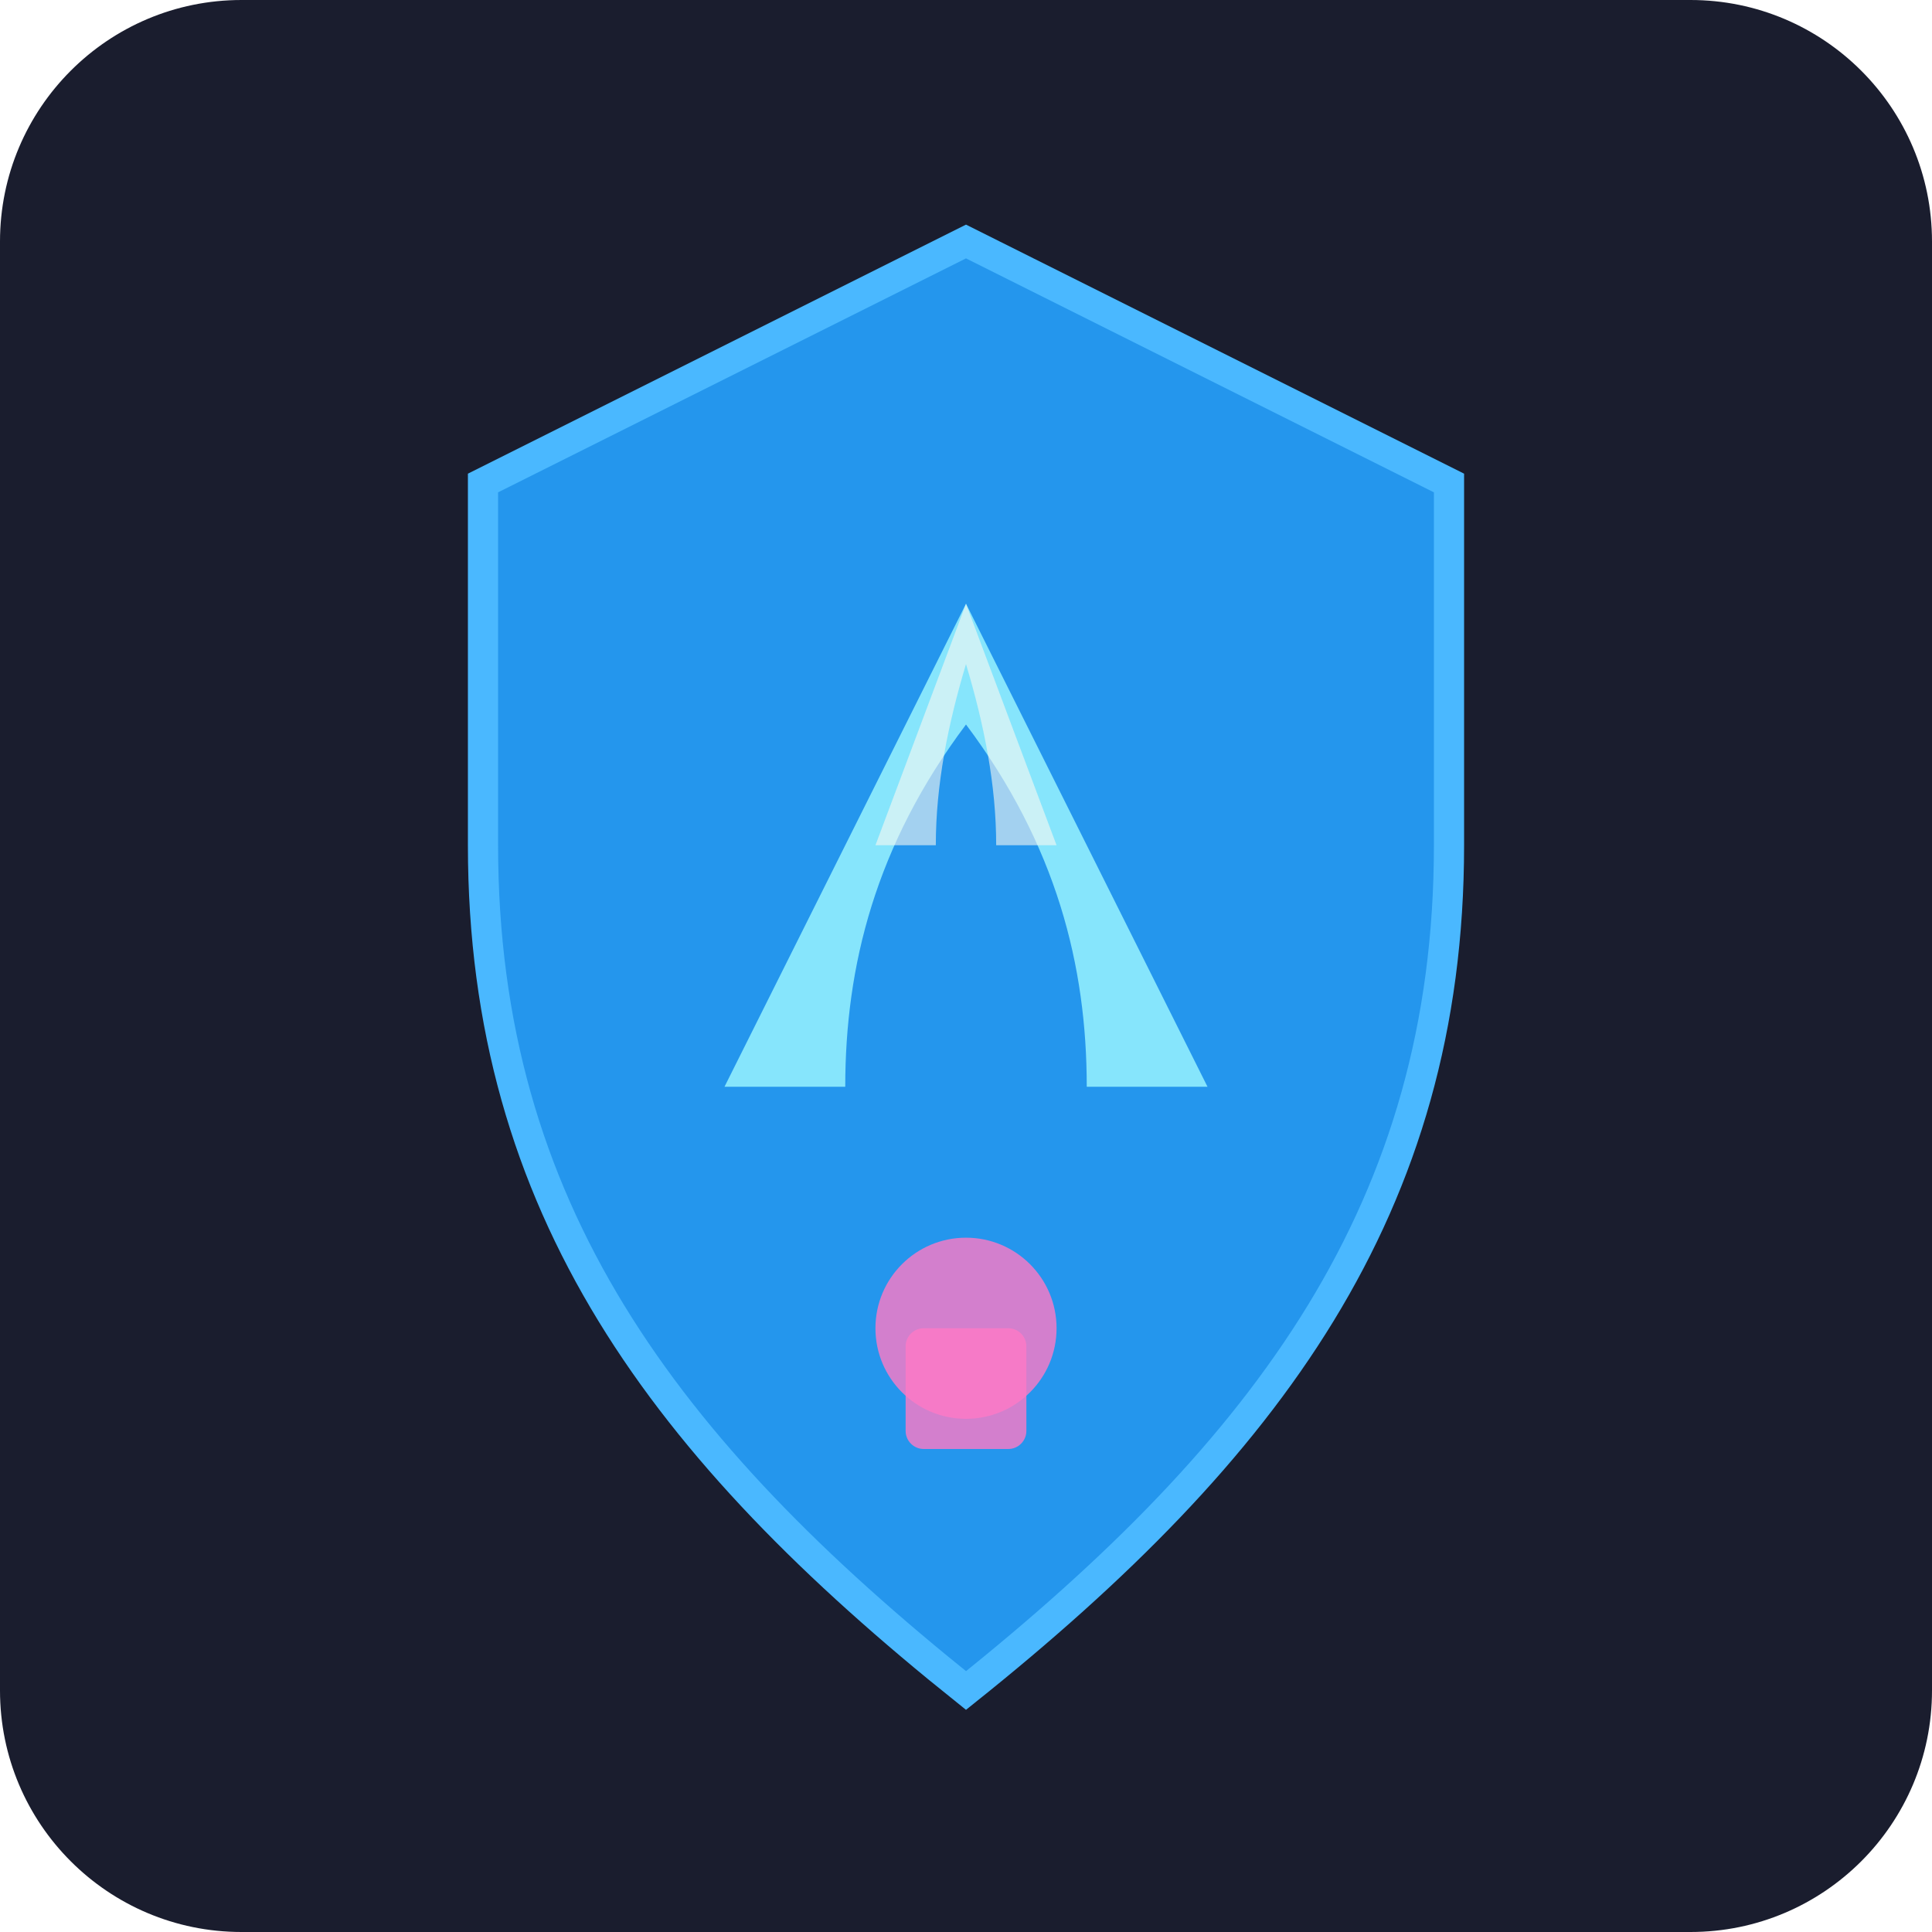
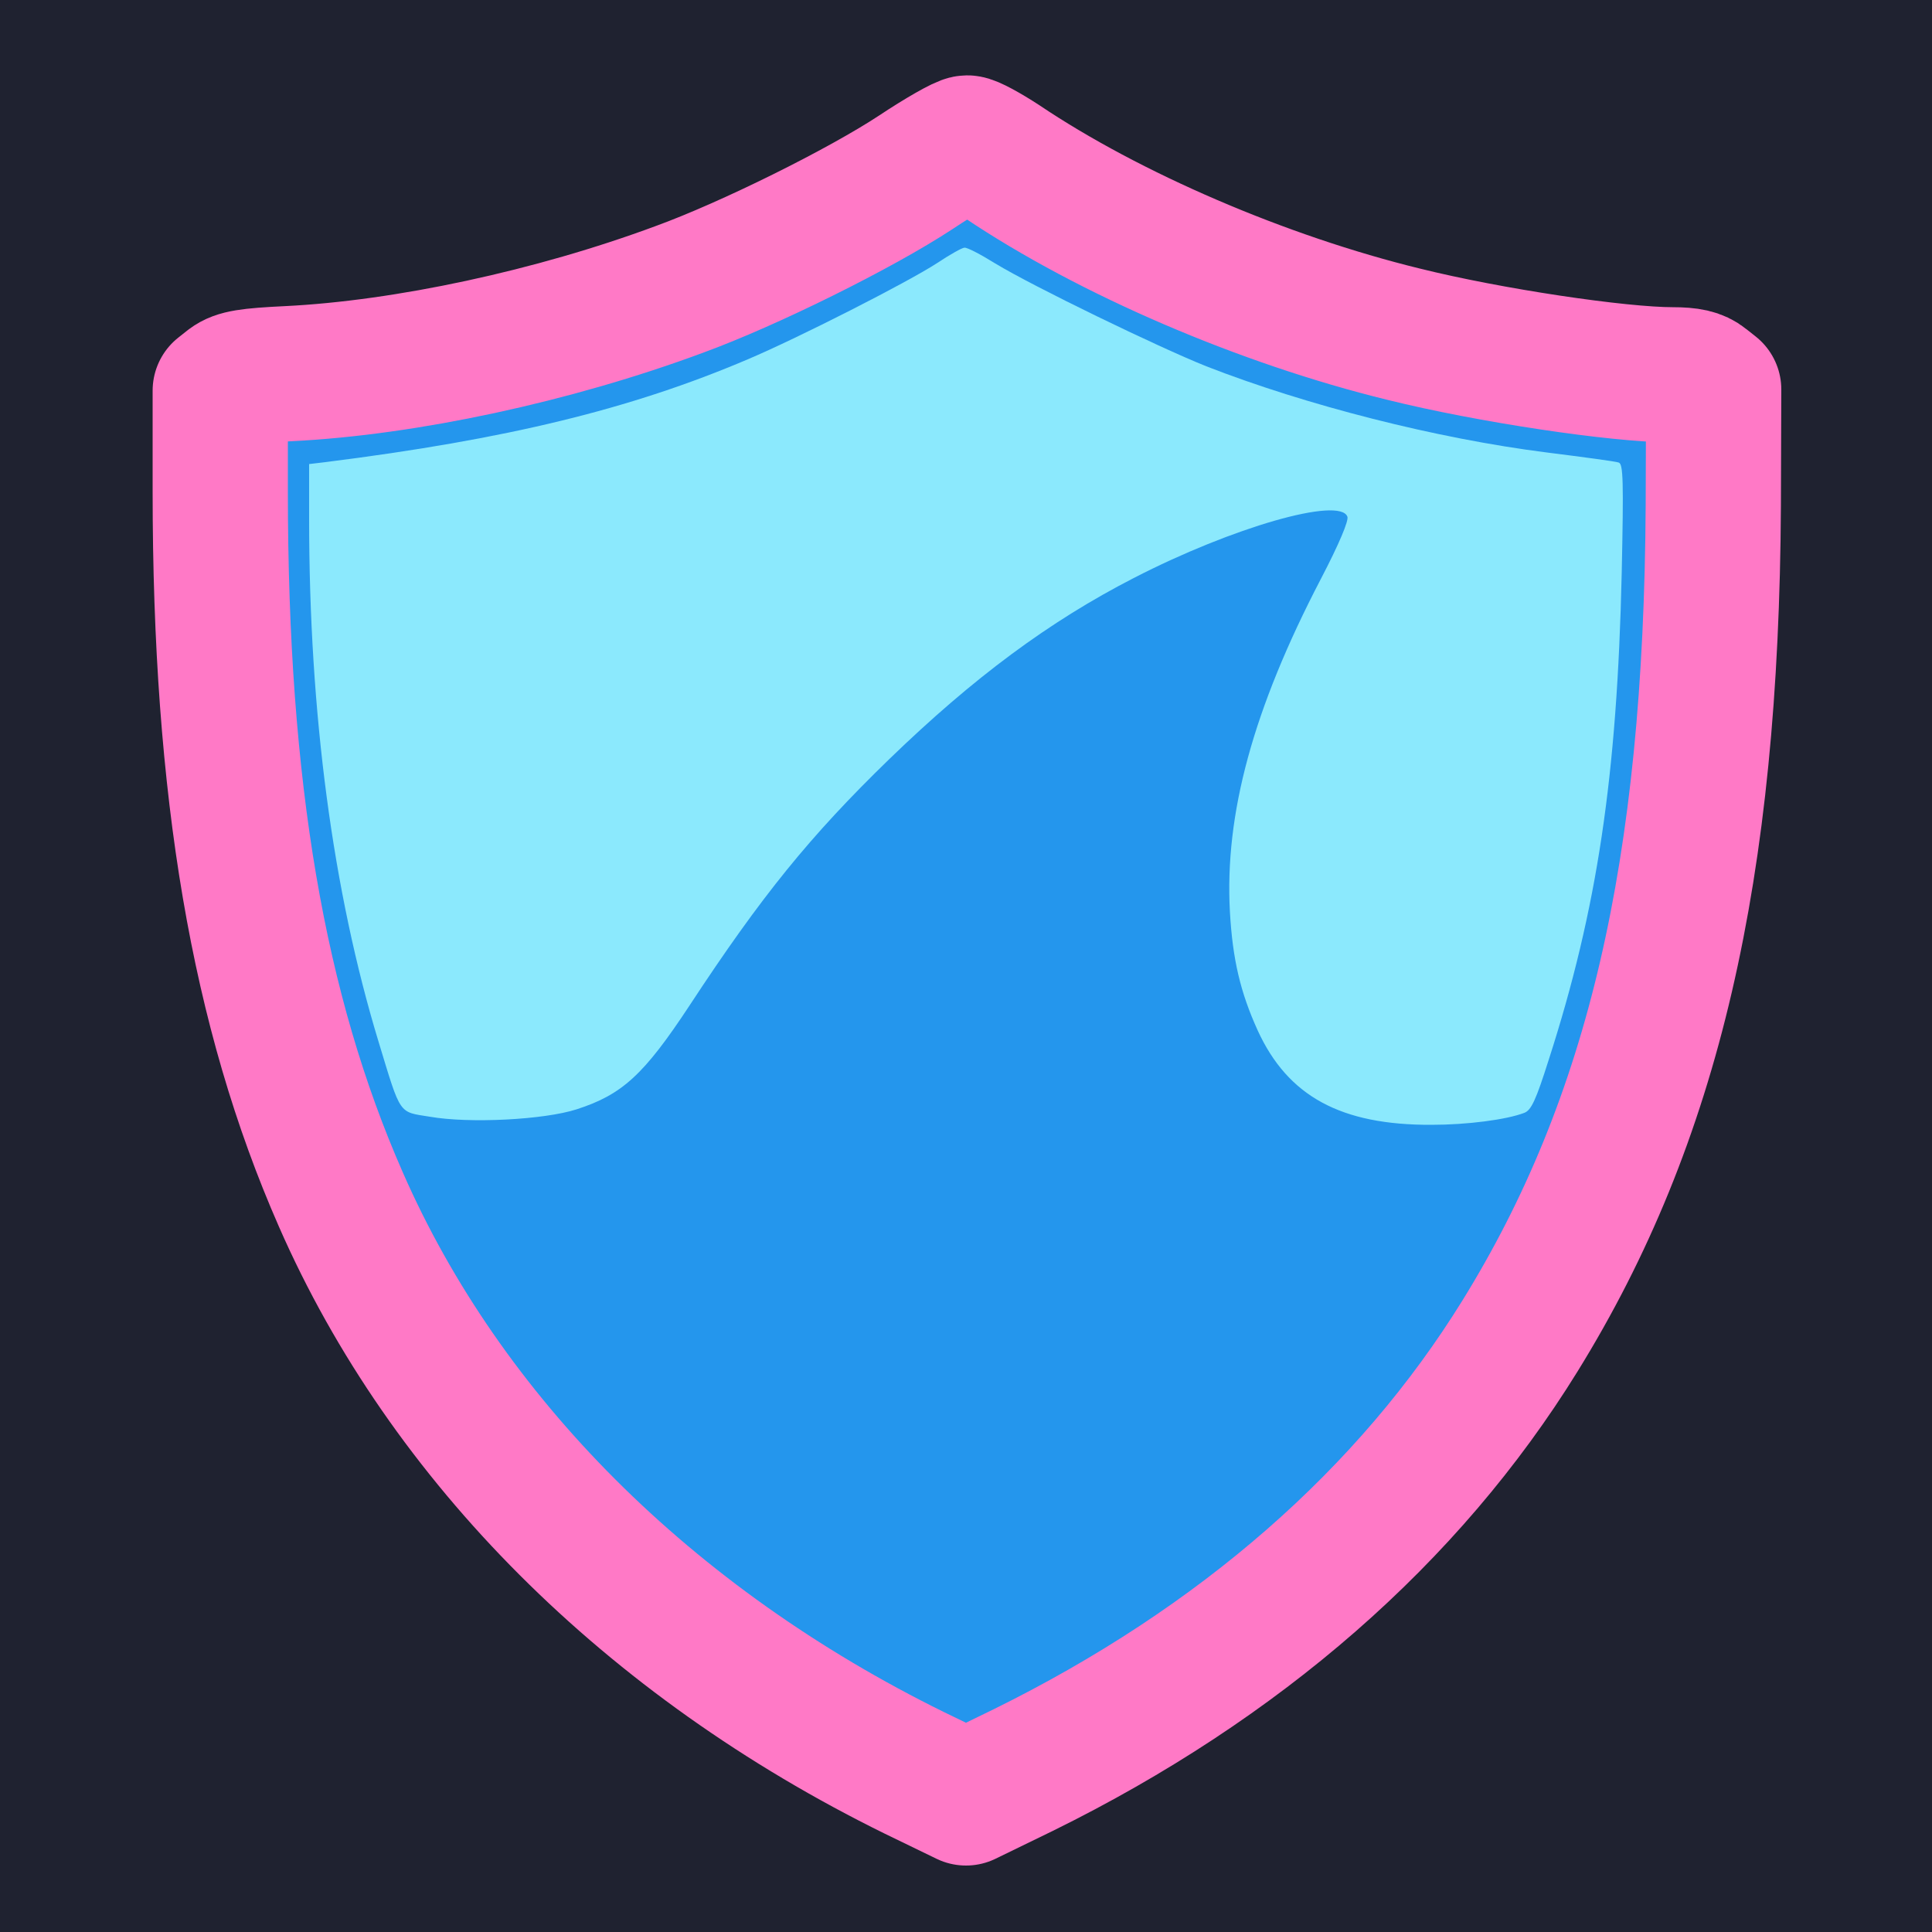
- <svg xmlns="http://www.w3.org/2000/svg" width="32" height="32" viewBox="0 0 32 32" version="1.1">
-   <rect width="32" height="32" fill="#1a1d2e" rx="4" />
-   <path d="M16 4 L8 8 L8 14 C8 20 11 24 16 28 C21 24 24 20 24 14 L24 8 Z" fill="#2496ED" stroke="#4AB8FF" stroke-width="0.5" />
-   <path d="M16 10 L12 18 L14 18 C14 16 14.5 14 16 12 C17.5 14 18 16 18 18 L20 18 Z" fill="#8be9fd" opacity="0.95" />
-   <path d="M16 10 L14.5 14 L15.5 14 C15.5 13 15.7 12 16 11 C16.3 12 16.5 13 16.5 14 L17.5 14 Z" fill="#f8f8f2" opacity="0.6" />
-   <circle cx="16" cy="22" r="1.5" fill="#ff79c6" opacity="0.8" />
-   <rect x="15" y="22" width="2" height="2" rx="0.3" fill="#ff79c6" opacity="0.8" />
+ <svg xmlns="http://www.w3.org/2000/svg" width="20" height="20" viewBox="0 0 5000 5000" preserveAspectRatio="xMidYMid meet" version="1.1" style="display:block; max-width:none;">
+   <rect width="5000" height="5000" fill="#1f2230" />
+   <g transform="translate(0,5000) scale(1,-1)" stroke-linecap="round" stroke-linejoin="round">
+     <path d="M2593 4582          c278 -187 676 -358 1040 -447 221 -55 556 -105 695 -105 44 0 66 -5 83 -19          l24 -19 -1 -299 c-5 -947 -155 -1592 -500 -2150 -288 -466 -724 -847 -1286 -1124          l-148 -72 -134 65 c-687 338 -1212 863 -1484 1484 -214 487 -312 1061 -312 1831          l0 262 24 19 c20 15 48 20 153 25 303 15 685 97 1011 218 181 66 469 209 612 303          63 42 123 76 133 76 10 0 50 -22 90 -48z" fill="#2496ED" stroke="#ff79c6" stroke-width="1.4" vector-effect="non-scaling-stroke" />
+     <path d="M2425 4319 c-77 -50 -360 -194 -490 -249 -303 -129 -624 -207 -1093 -266          l-42 -5 0 -142 c0 -502 61 -963 180 -1354 58 -191 51 -180 132 -193 103 -18          296 -8 380 19 118 38 174 89 292 268 187 285 313 440 517 638 219 212 415 357          633 469 256 132 533 211 553 159 4 -10 -21 -70 -69 -162 -175 -336 -249 -608          -235 -861 7 -123 27 -208 72 -307 78 -170 215 -245 450 -244 91 0 193 13 240 31          18 7 30 33 63 137 126 391 177 734 189 1260 5 238 4 283 -8 286 -8 3 -91 14 -186 26          -285 36 -622 122 -881 223 -125 50 -447 206 -546 266 -37 23 -73 42 -80 41 -6 0          -38 -18 -71 -40z" fill="#8be9fd" />
+   </g>
</svg>
